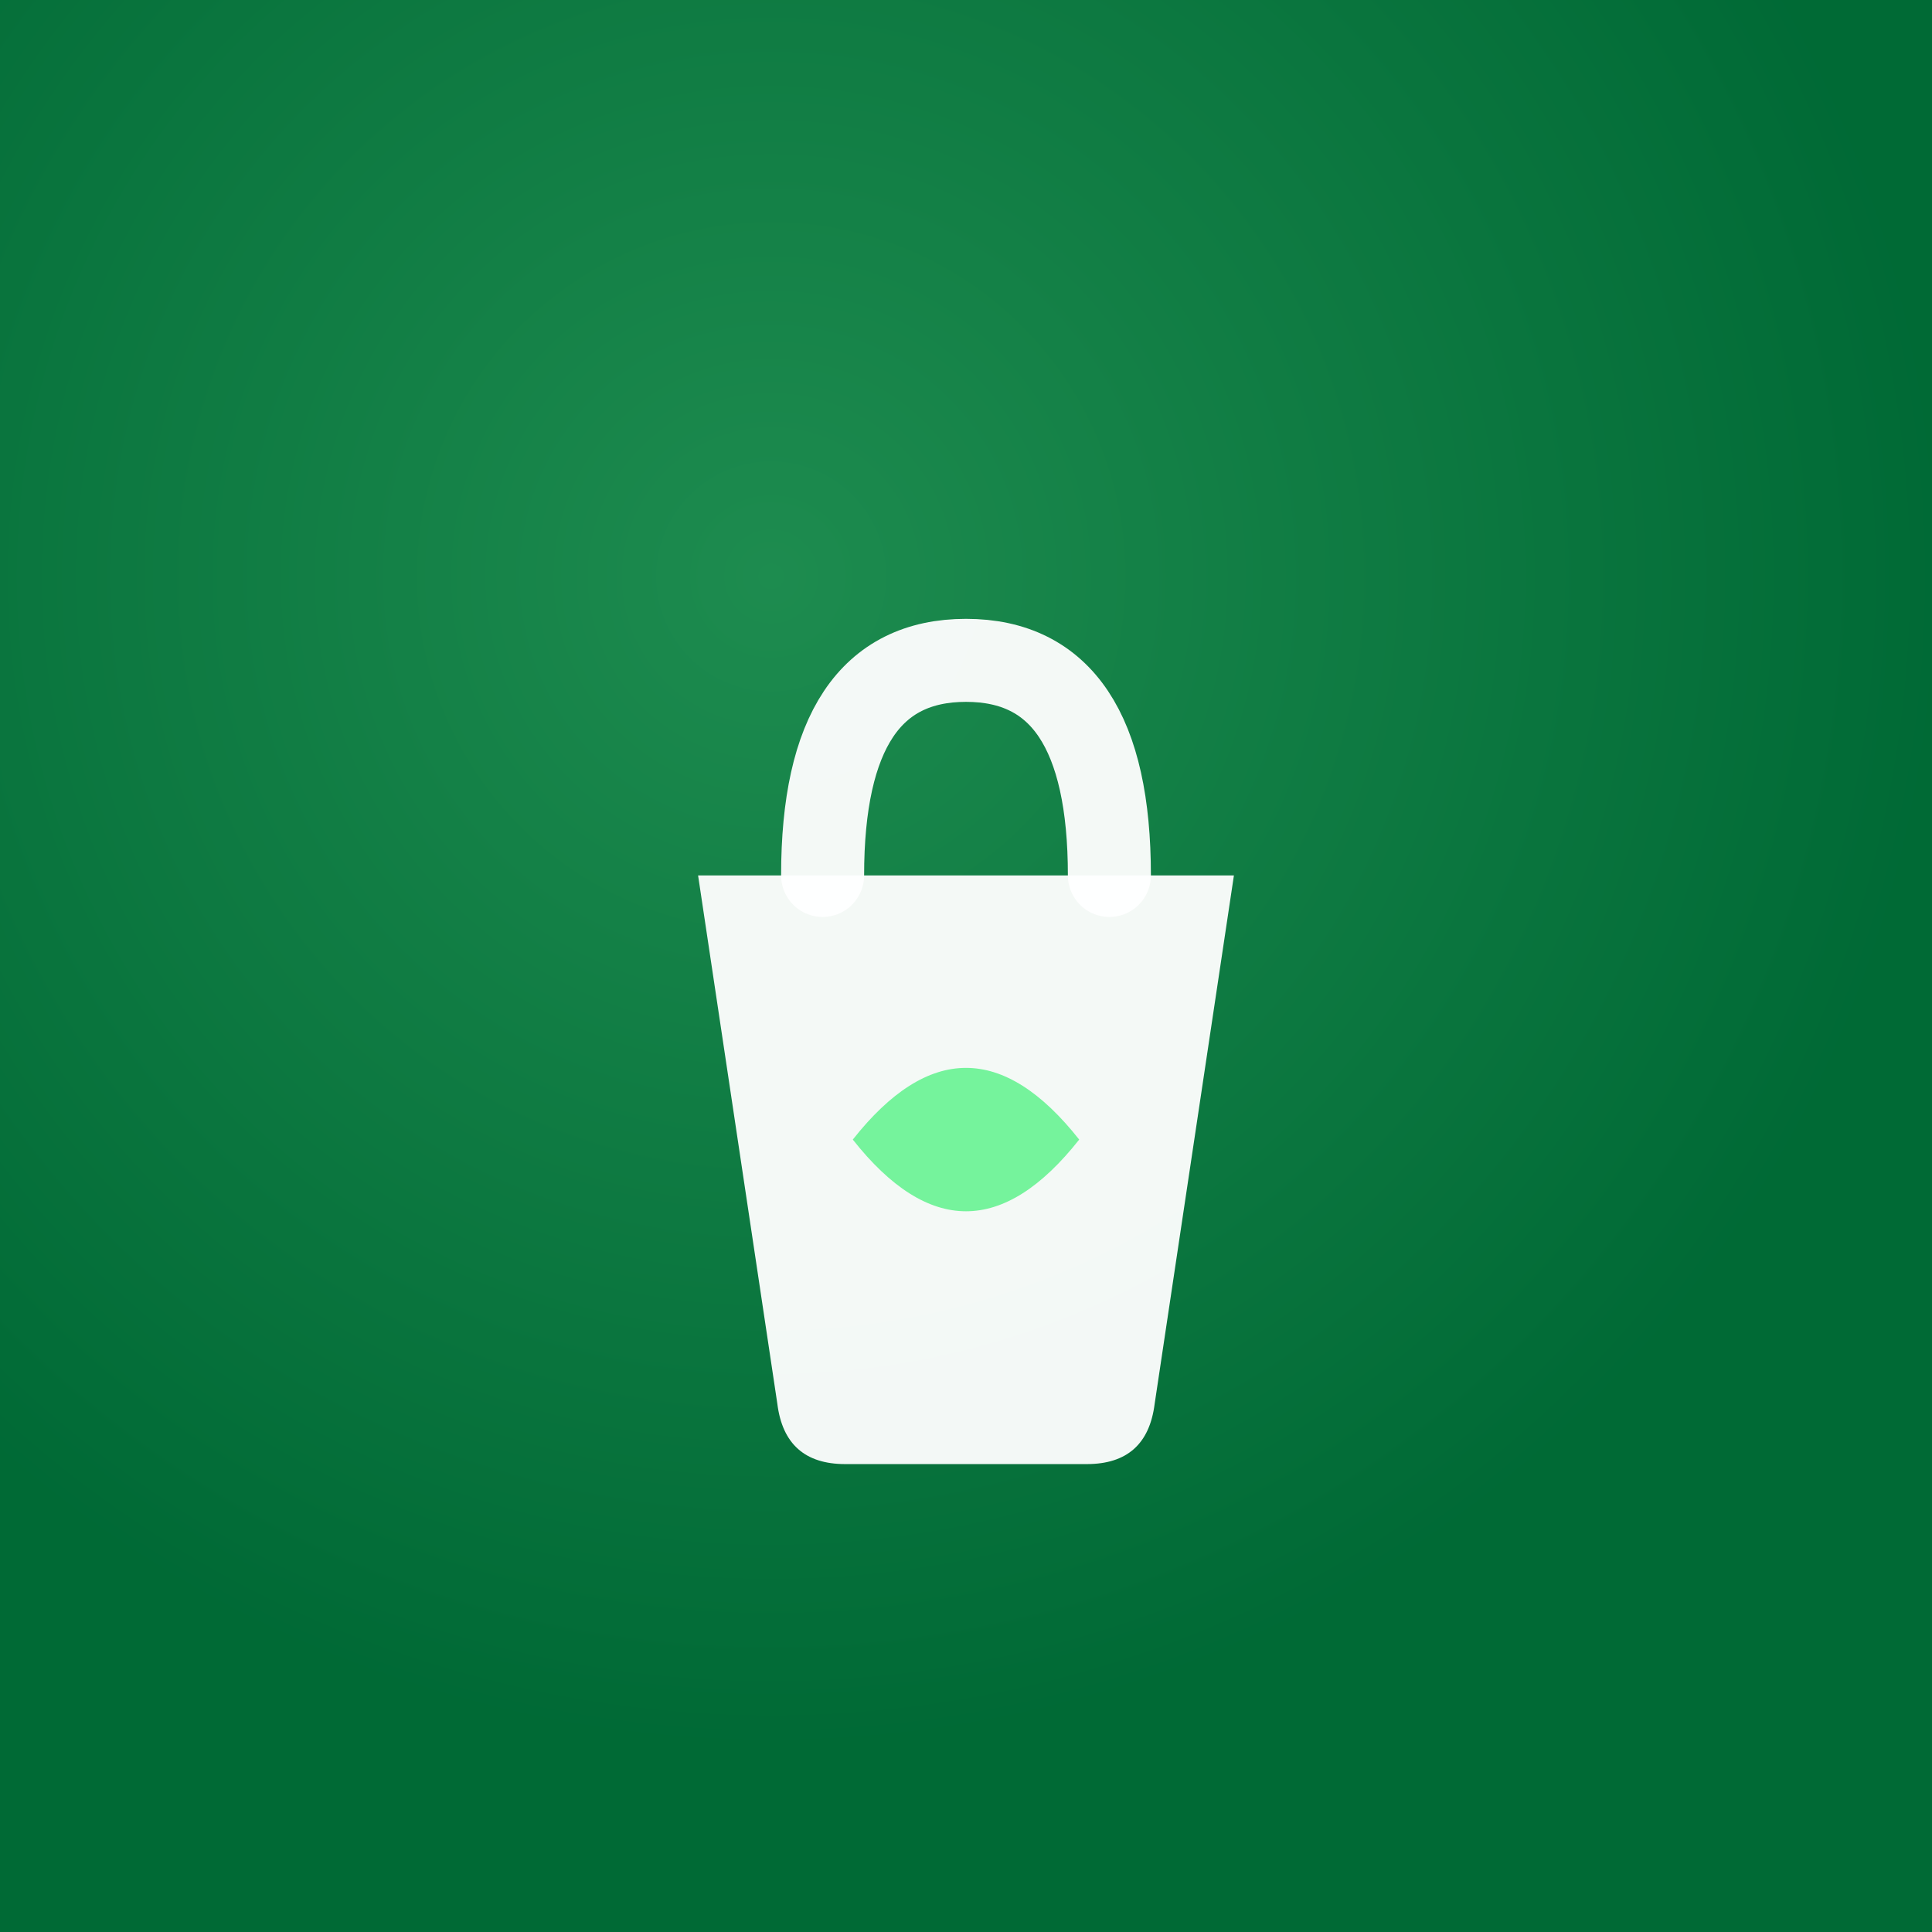
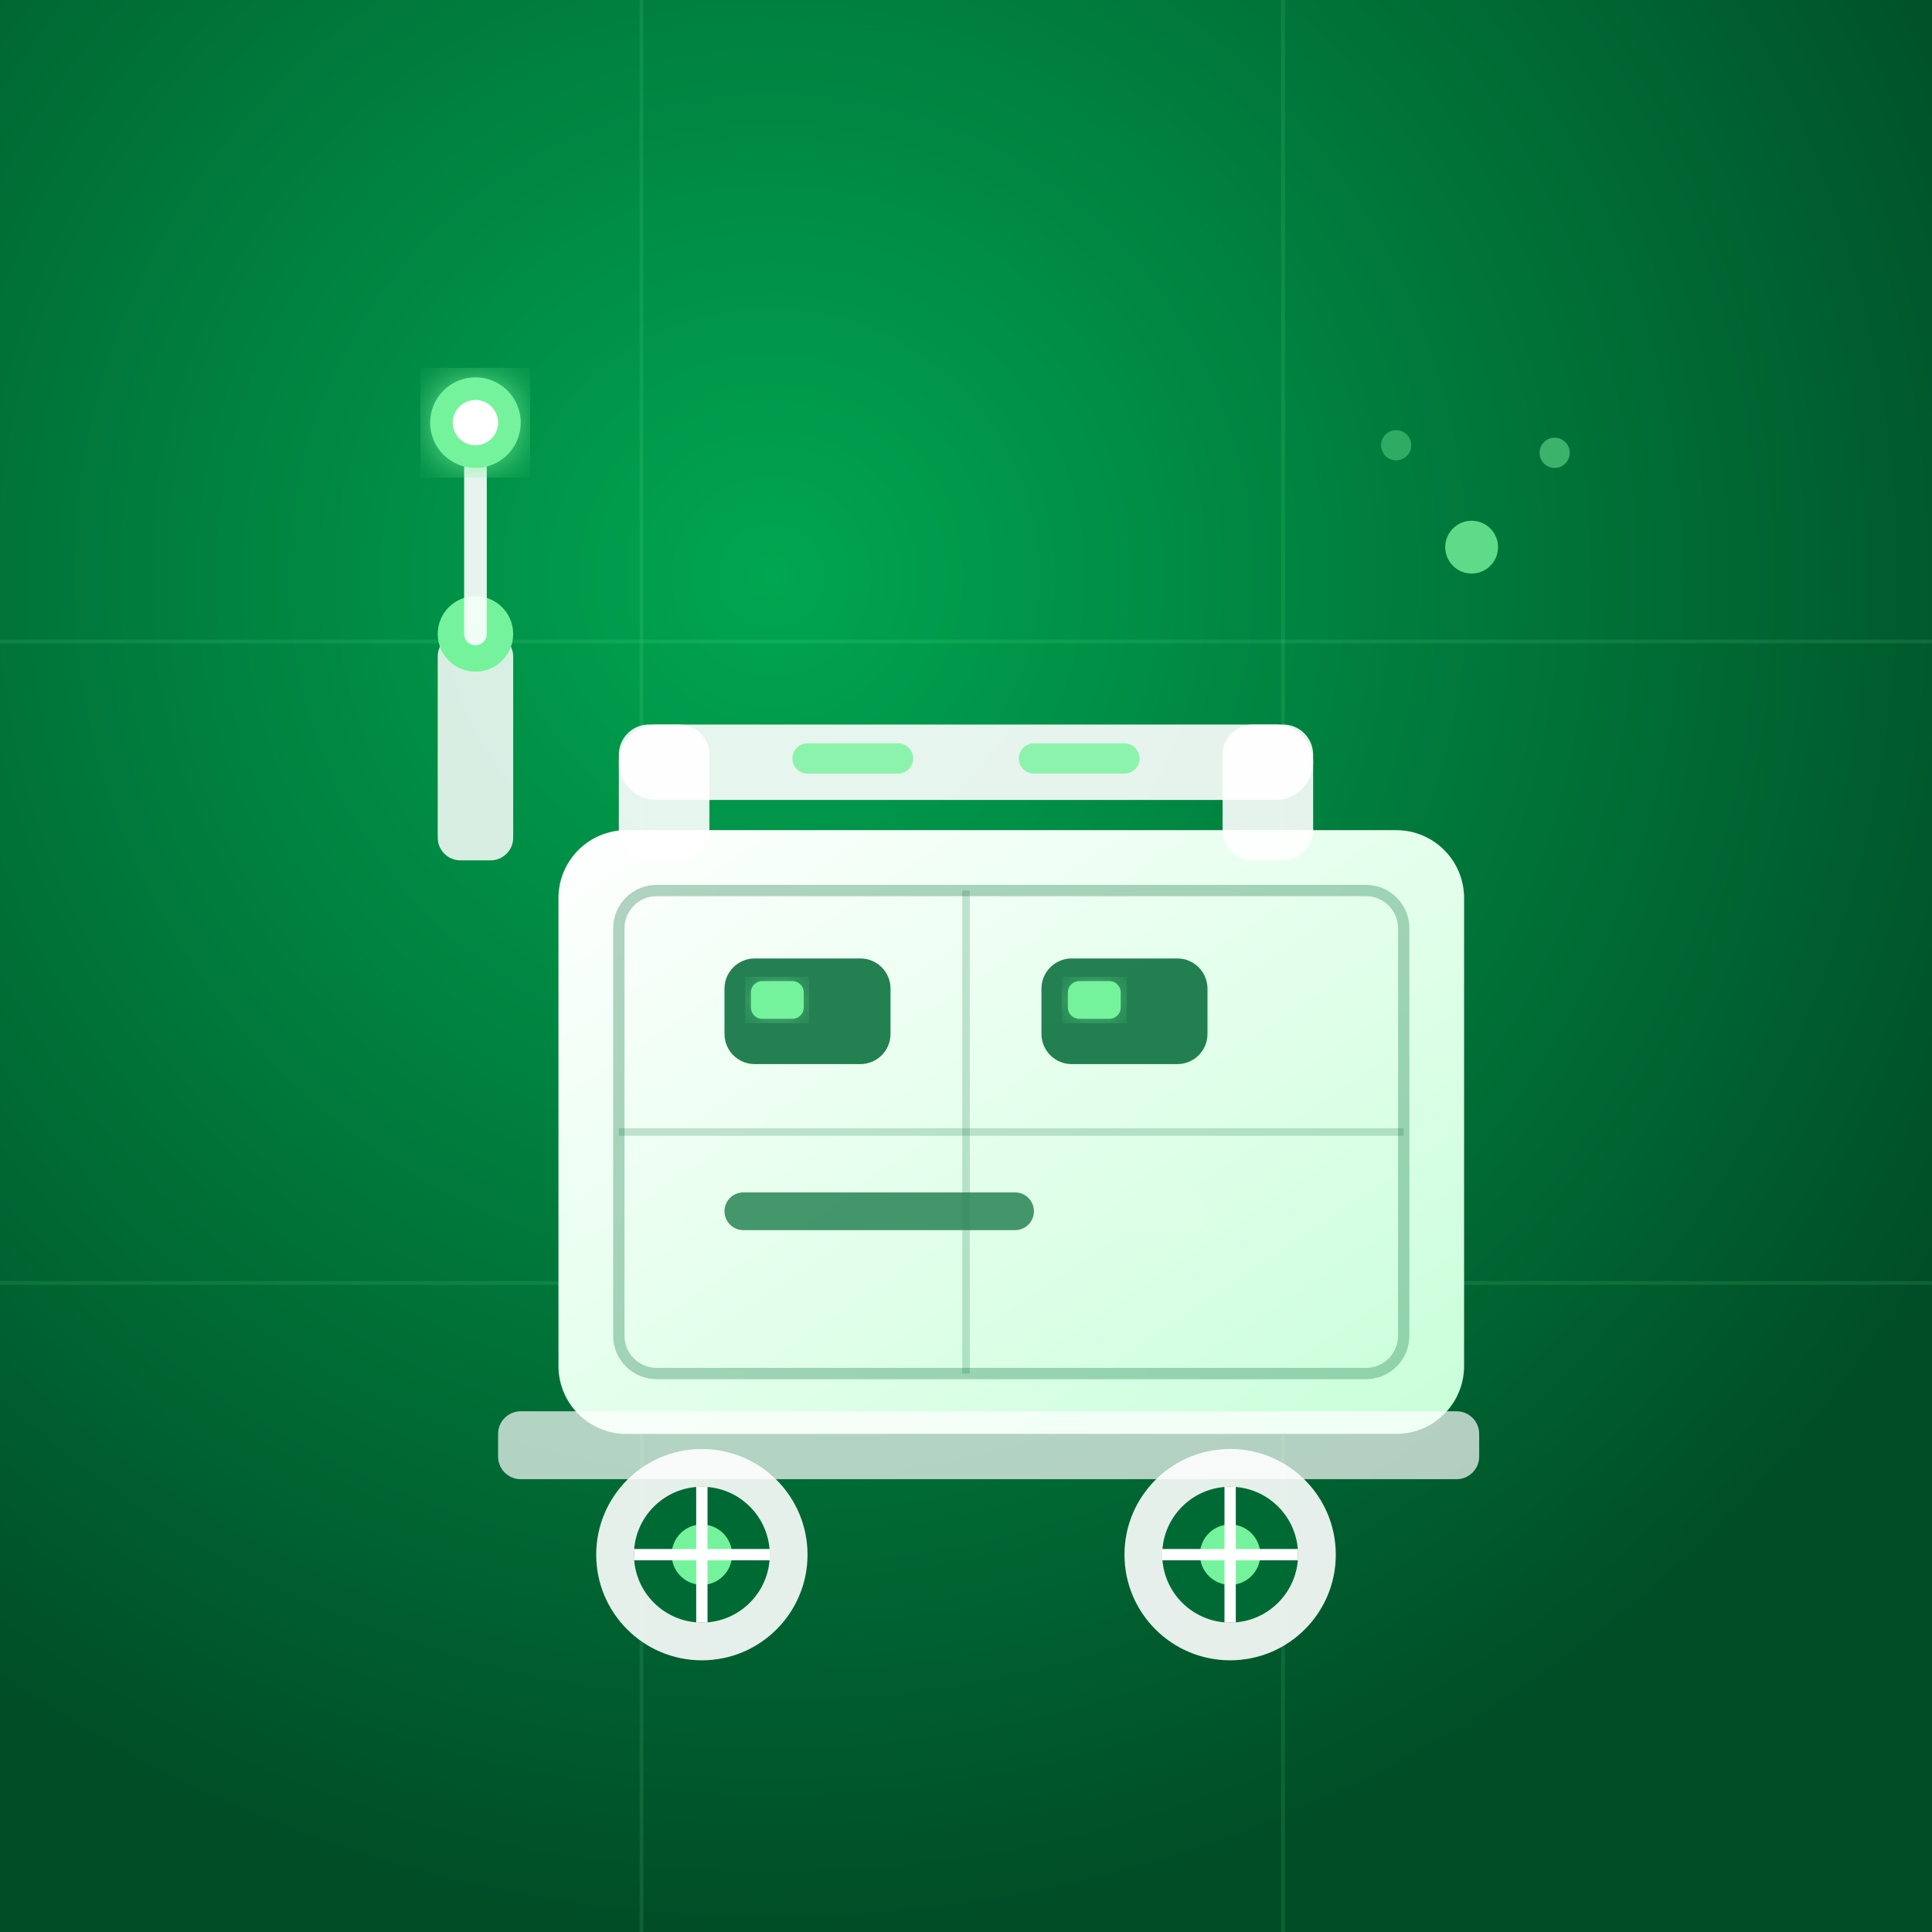
<svg xmlns="http://www.w3.org/2000/svg" viewBox="0 0 512 512">
-   <rect width="512" height="512" fill="#006a35" />
-   <rect width="512" height="512" fill="url(#glow2)" opacity="0.25" />
  <defs>
-     <radialGradient id="glow2" cx="40%" cy="30%" r="60%">
-       <stop offset="0%" stop-color="#75f39c" />
-       <stop offset="100%" stop-color="#006a35" />
+     <radialGradient id="bg" cx="40%" cy="30%" r="70%">
+       <stop offset="0%" stop-color="#00a651" />
+       <stop offset="100%" stop-color="#004d26" />
    </radialGradient>
+     <linearGradient id="bodyGrad" x1="0%" y1="0%" x2="100%" y2="100%">
+       <stop offset="0%" stop-color="#ffffff" />
+       <stop offset="100%" stop-color="#c8ffd9" />
+     </linearGradient>
+     <filter id="glow">
+       <feGaussianBlur stdDeviation="6" result="blur" />
+       <feMerge>
+         <feMergeNode in="blur" />
+         <feMergeNode in="SourceGraphic" />
+       </feMerge>
+     </filter>
  </defs>
-   <path d="M185 232 L206 372 Q208 388 224 388 L288 388 Q304 388 306 372 L327 232 Z" fill="white" opacity="0.95" />
-   <path d="M218 232 Q218 175 256 175 Q294 175 294 232" fill="none" stroke="white" stroke-width="22" stroke-linecap="round" opacity="0.95" />
-   <path d="M226 302 Q256 264 286 302 Q256 340 226 302 Z" fill="#75f39c" />
+   <rect width="512" height="512" fill="url(#bg)" />
+   <line x1="0" y1="170" x2="512" y2="170" stroke="#75f39c" stroke-width="1" opacity="0.12" />
+   <line x1="0" y1="340" x2="512" y2="340" stroke="#75f39c" stroke-width="1" opacity="0.12" />
+   <line x1="170" y1="0" x2="170" y2="512" stroke="#75f39c" stroke-width="1" opacity="0.12" />
+   <line x1="340" y1="0" x2="340" y2="512" stroke="#75f39c" stroke-width="1" opacity="0.12" />
+   <rect x="148" y="220" width="240" height="160" rx="18" fill="url(#bodyGrad)" />
+   <rect x="164" y="236" width="208" height="128" rx="10" fill="none" stroke="#006a35" stroke-width="3" opacity="0.3" />
+   <line x1="256" y1="236" x2="256" y2="364" stroke="#006a35" stroke-width="2" opacity="0.2" />
+   <line x1="164" y1="300" x2="372" y2="300" stroke="#006a35" stroke-width="2" opacity="0.2" />
+   <rect x="192" y="254" width="44" height="28" rx="8" fill="#006a35" opacity="0.85" />
+   <rect x="276" y="254" width="44" height="28" rx="8" fill="#006a35" opacity="0.85" />
+   <rect x="199" y="260" width="14" height="10" rx="3" fill="#75f39c" filter="url(#glow)" />
+   <rect x="283" y="260" width="14" height="10" rx="3" fill="#75f39c" filter="url(#glow)" />
+   <rect x="192" y="316" width="128" height="10" rx="5" fill="#e0ffe8" opacity="0.5" />
+   <rect x="192" y="316" width="82" height="10" rx="5" fill="#006a35" opacity="0.7" />
+   <rect x="164" y="192" width="24" height="36" rx="8" fill="white" opacity="0.9" />
+   <rect x="324" y="192" width="24" height="36" rx="8" fill="white" opacity="0.9" />
+   <rect x="164" y="192" width="184" height="20" rx="10" fill="white" opacity="0.9" />
+   <rect x="210" y="197" width="32" height="8" rx="4" fill="#75f39c" opacity="0.8" />
+   <rect x="270" y="197" width="32" height="8" rx="4" fill="#75f39c" opacity="0.8" />
+   <rect x="116" y="168" width="20" height="60" rx="6" fill="white" opacity="0.85" />
+   <circle cx="126" cy="168" r="10" fill="#75f39c" />
+   <rect x="132" y="374" width="260" height="18" rx="6" fill="white" opacity="0.7" />
+   <circle cx="186" cy="412" r="28" fill="white" opacity="0.9" />
+   <circle cx="186" cy="412" r="18" fill="#006a35" />
+   <circle cx="186" cy="412" r="8" fill="#75f39c" />
+   <line x1="186" y1="394" x2="186" y2="430" stroke="white" stroke-width="3" />
+   <line x1="168" y1="412" x2="204" y2="412" stroke="white" stroke-width="3" />
+   <circle cx="326" cy="412" r="28" fill="white" opacity="0.9" />
+   <circle cx="326" cy="412" r="18" fill="#006a35" />
+   <circle cx="326" cy="412" r="8" fill="#75f39c" />
+   <line x1="326" y1="394" x2="326" y2="430" stroke="white" stroke-width="3" />
+   <line x1="308" y1="412" x2="344" y2="412" stroke="white" stroke-width="3" />
+   <line x1="126" y1="168" x2="126" y2="120" stroke="white" stroke-width="6" stroke-linecap="round" opacity="0.9" />
+   <circle cx="126" cy="112" r="12" fill="#75f39c" filter="url(#glow)" />
+   <circle cx="126" cy="112" r="6" fill="white" />
+   <circle cx="390" cy="145" r="7" fill="#75f39c" opacity="0.8" />
+   <circle cx="412" cy="120" r="4" fill="#75f39c" opacity="0.5" />
+   <circle cx="370" cy="118" r="4" fill="#75f39c" opacity="0.4" />
</svg>
